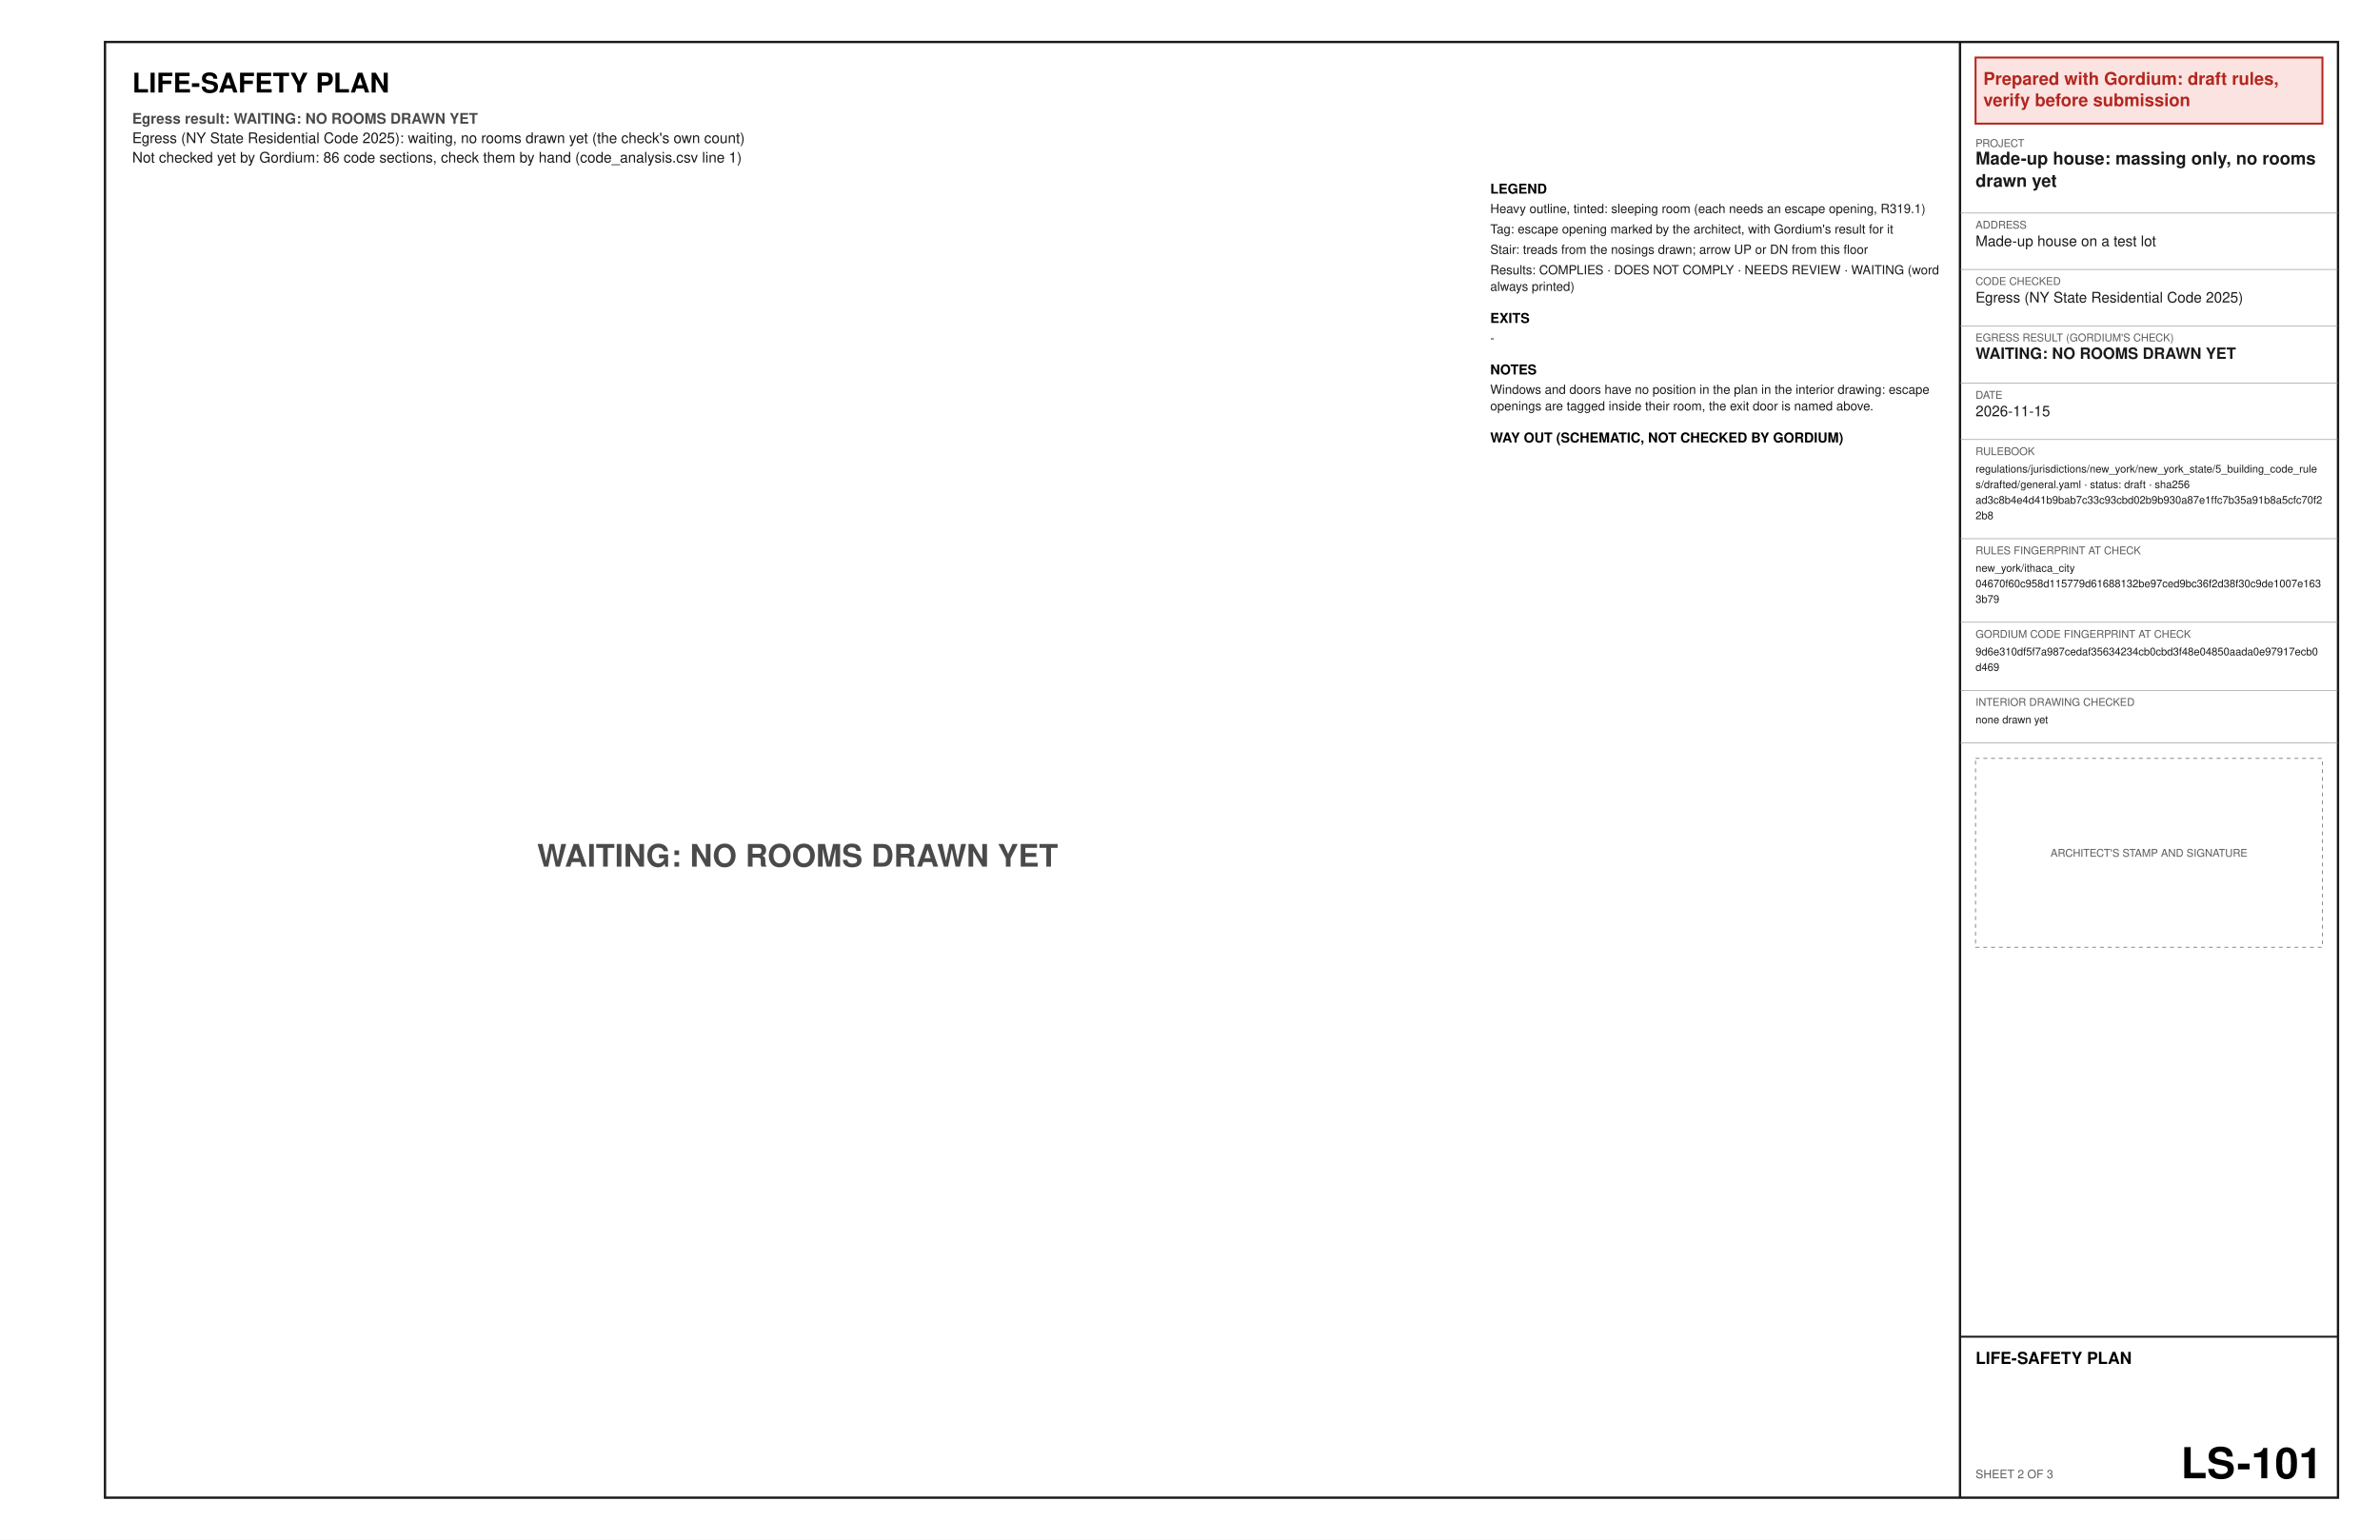
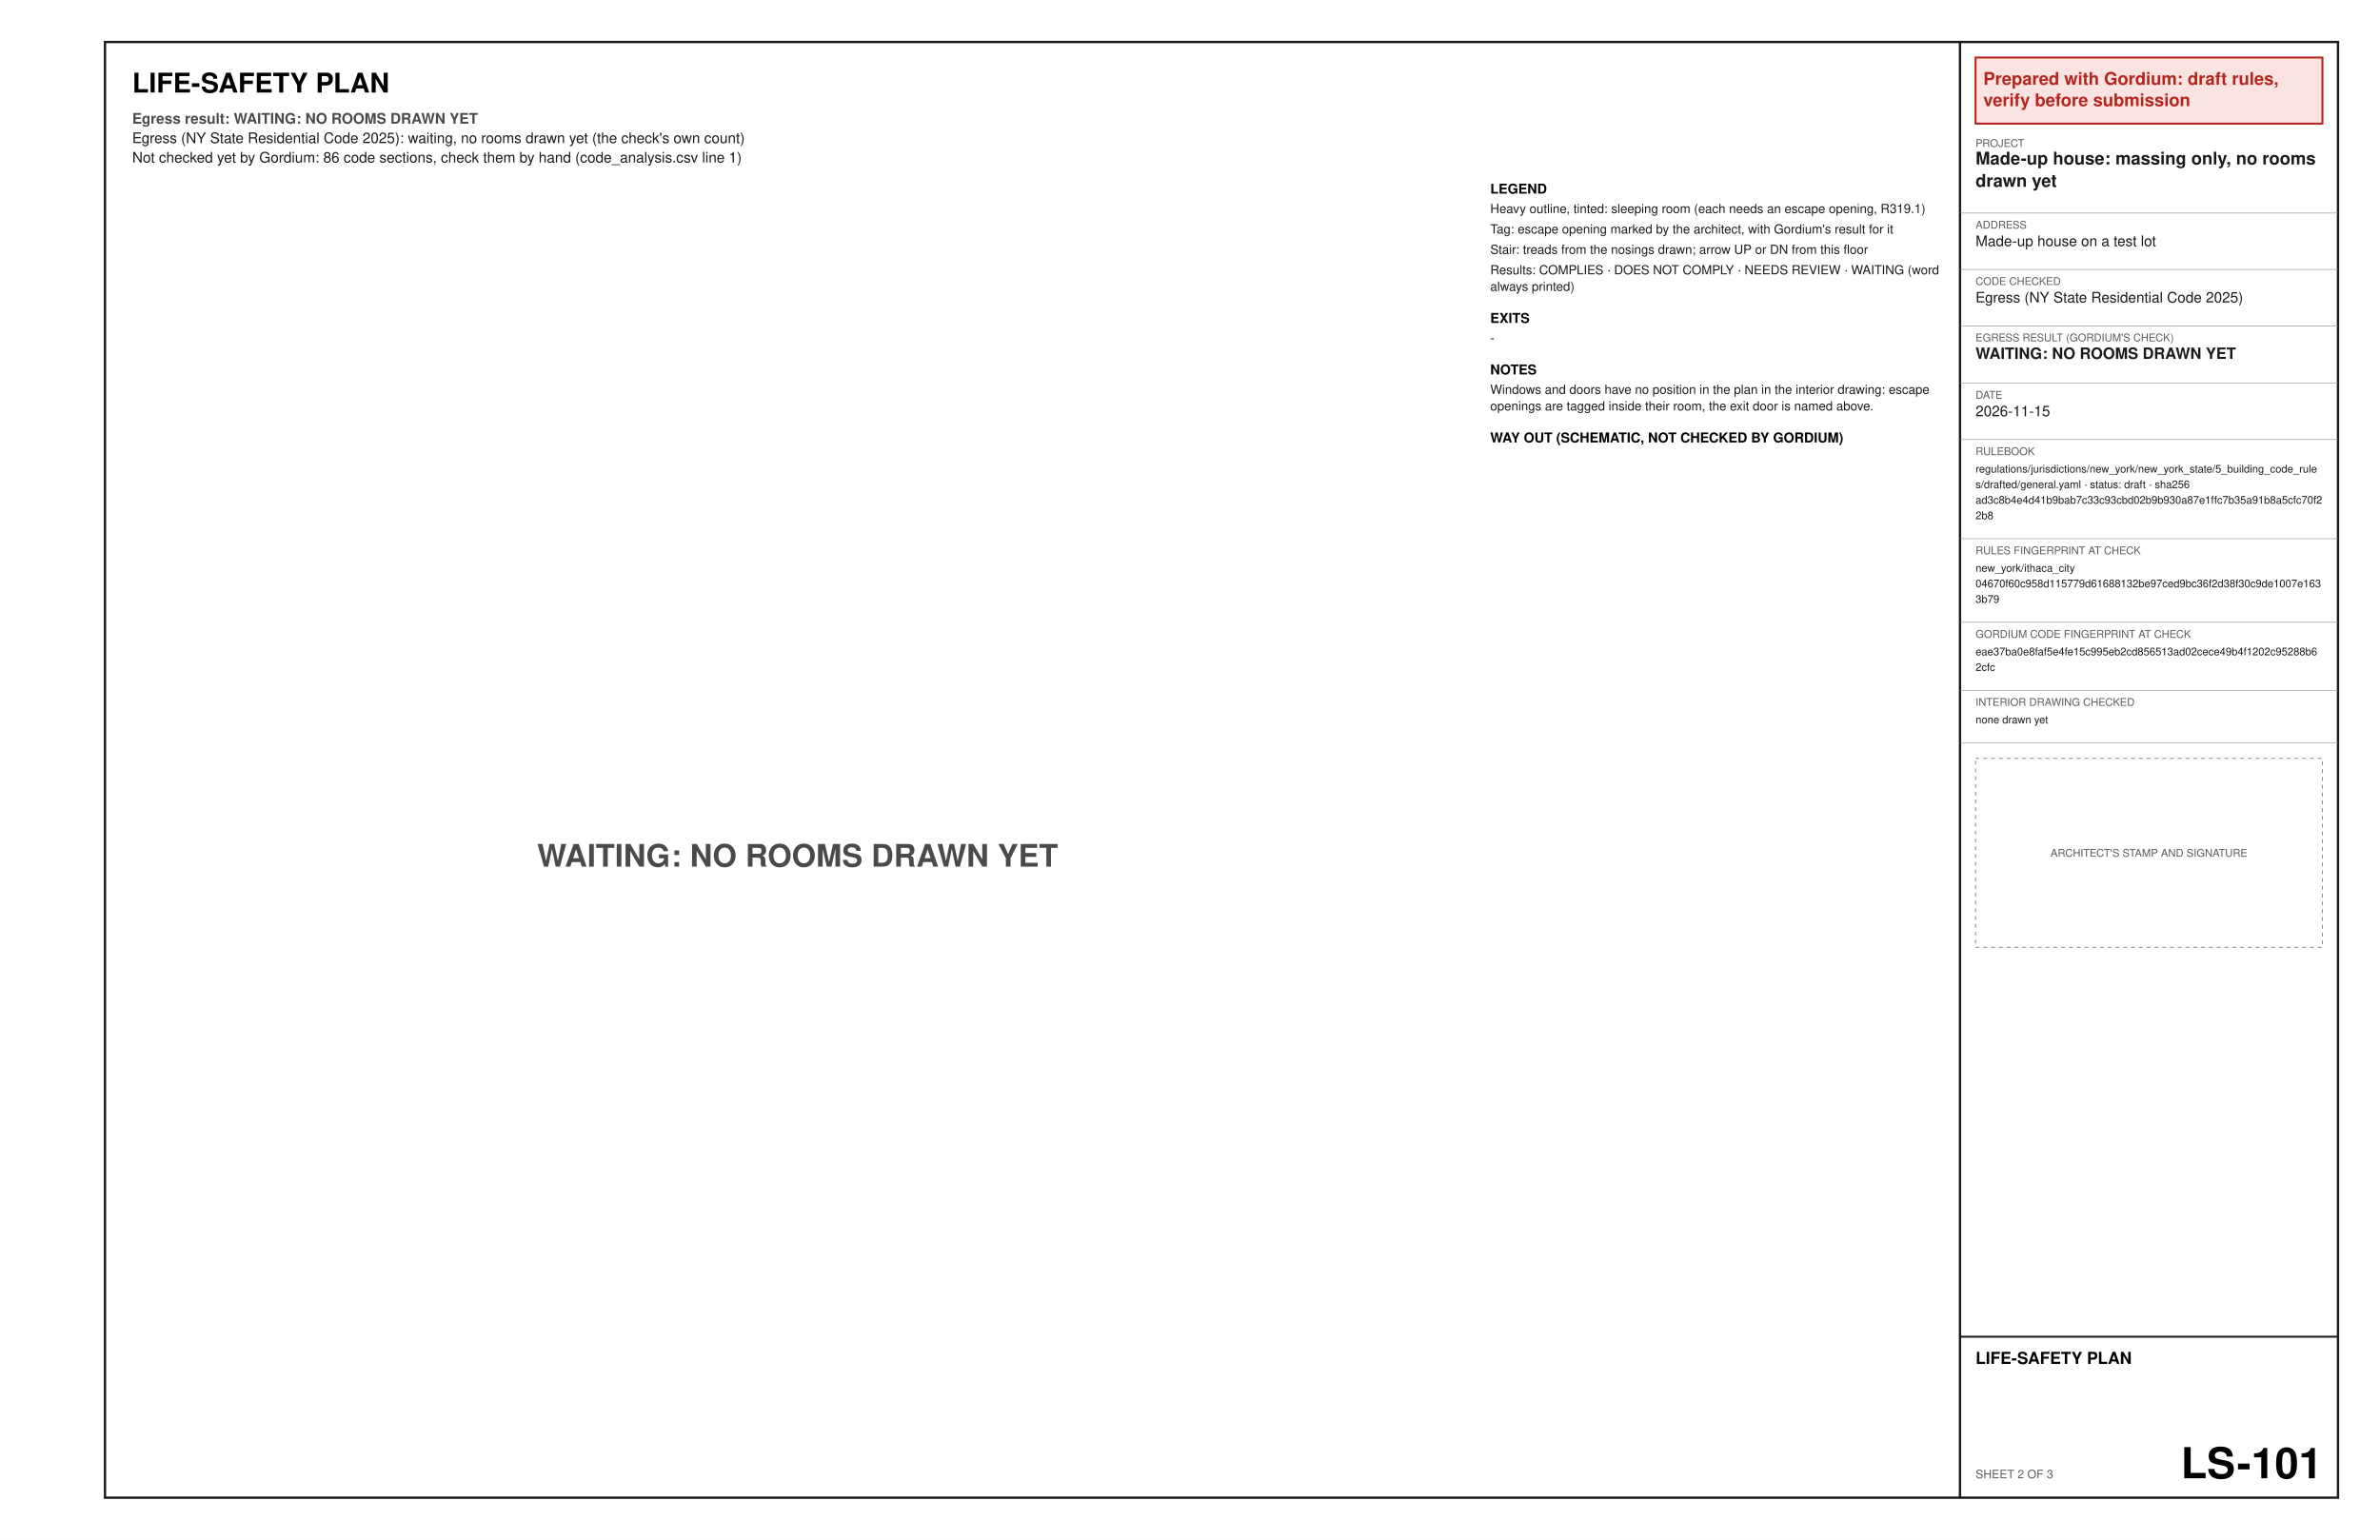
<svg xmlns="http://www.w3.org/2000/svg" width="17in" height="11in" viewBox="0 0 1224 792" font-family="Helvetica, Arial, sans-serif">
  <rect x="0" y="0" width="1224" height="792" fill="#ffffff" />
  <text x="68" y="47.6" font-size="14" font-weight="bold" text-anchor="start" fill="#000000" xml:space="preserve">LIFE-SAFETY PLAN</text>
  <text x="68" y="63.6" font-size="7.5" font-weight="bold" text-anchor="start" fill="#4a4a4a" xml:space="preserve">Egress result: WAITING: NO ROOMS DRAWN YET</text>
  <text x="68" y="73.6" font-size="7.5" text-anchor="start" fill="#1a1a1a" xml:space="preserve">Egress (NY State Residential Code 2025): waiting, no rooms drawn yet (the check's own count)</text>
  <text x="68" y="83.6" font-size="7.5" text-anchor="start" fill="#1a1a1a" xml:space="preserve">Not checked yet by Gordium: 86 code sections, check them by hand (code_analysis.csv line 1)</text>
  <text x="410.2" y="445.8" font-size="16" font-weight="bold" text-anchor="middle" fill="#4a4a4a" xml:space="preserve">WAITING: NO ROOMS DRAWN YET</text>
  <text x="766.4" y="99.6" font-size="7" font-weight="bold" text-anchor="start" fill="#000000" xml:space="preserve">LEGEND</text>
  <text x="766.4" y="109.6" font-size="6.5" text-anchor="start" fill="#1a1a1a" xml:space="preserve">Heavy outline, tinted: sleeping room (each needs an escape opening, R319.1)</text>
  <text x="766.4" y="120.1" font-size="6.5" text-anchor="start" fill="#1a1a1a" xml:space="preserve">Tag: escape opening marked by the architect, with Gordium's result for it</text>
  <text x="766.4" y="130.6" font-size="6.5" text-anchor="start" fill="#1a1a1a" xml:space="preserve">Stair: treads from the nosings drawn; arrow UP or DN from this floor</text>
  <text x="766.4" y="141.1" font-size="6.5" text-anchor="start" fill="#1a1a1a" xml:space="preserve">Results: COMPLIES · DOES NOT COMPLY · NEEDS REVIEW · WAITING (word</text>
  <text x="766.4" y="149.6" font-size="6.5" text-anchor="start" fill="#1a1a1a" xml:space="preserve">always printed)</text>
  <text x="766.4" y="166.1" font-size="7" font-weight="bold" text-anchor="start" fill="#000000" xml:space="preserve">EXITS</text>
  <text x="766.4" y="176.1" font-size="6.5" text-anchor="start" fill="#1a1a1a" xml:space="preserve">-</text>
  <text x="766.4" y="192.6" font-size="7" font-weight="bold" text-anchor="start" fill="#000000" xml:space="preserve">NOTES</text>
  <text x="766.4" y="202.6" font-size="6.5" text-anchor="start" fill="#1a1a1a" xml:space="preserve">Windows and doors have no position in the plan in the interior drawing: escape</text>
  <text x="766.4" y="211.1" font-size="6.5" text-anchor="start" fill="#1a1a1a" xml:space="preserve">openings are tagged inside their room, the exit door is named above.</text>
  <text x="766.4" y="227.6" font-size="7" font-weight="bold" text-anchor="start" fill="#000000" xml:space="preserve">WAY OUT (SCHEMATIC, NOT CHECKED BY GORDIUM)</text>
  <polygon points="54,21.6 1202.4,21.6 1202.4,770.4 54,770.4" fill="none" stroke="#1a1a1a" stroke-width="1.2" />
  <line x1="1008" y1="21.6" x2="1008" y2="770.4" stroke="#1a1a1a" stroke-width="1.2" />
  <polygon points="1016,29.6 1194.4,29.6 1194.4,63.6 1016,63.6" fill="#fbe3e1" stroke="#b3261e" stroke-width="1" />
  <text x="1020" y="43.6" font-size="9" font-weight="bold" text-anchor="start" fill="#b3261e" xml:space="preserve">Prepared with Gordium: draft rules,</text>
  <text x="1020" y="54.6" font-size="9" font-weight="bold" text-anchor="start" fill="#b3261e" xml:space="preserve">verify before submission</text>
  <text x="1016" y="75.6" font-size="5.5" text-anchor="start" fill="#5a5a5a" xml:space="preserve">PROJECT</text>
  <text x="1016" y="84.6" font-size="9" font-weight="bold" text-anchor="start" fill="#1a1a1a" xml:space="preserve">Made-up house: massing only, no rooms</text>
  <text x="1016" y="96.1" font-size="9" font-weight="bold" text-anchor="start" fill="#1a1a1a" xml:space="preserve">drawn yet</text>
  <line x1="1008" y1="109.6" x2="1202.4" y2="109.6" stroke="#8c8c8c" stroke-width="0.3" />
  <text x="1016" y="117.6" font-size="5.5" text-anchor="start" fill="#5a5a5a" xml:space="preserve">ADDRESS</text>
  <text x="1016" y="126.6" font-size="7.5" text-anchor="start" fill="#1a1a1a" xml:space="preserve">Made-up house on a test lot</text>
  <line x1="1008" y1="138.6" x2="1202.4" y2="138.6" stroke="#8c8c8c" stroke-width="0.3" />
  <text x="1016" y="146.6" font-size="5.5" text-anchor="start" fill="#5a5a5a" xml:space="preserve">CODE CHECKED</text>
  <text x="1016" y="155.6" font-size="7.5" text-anchor="start" fill="#1a1a1a" xml:space="preserve">Egress (NY State Residential Code 2025)</text>
  <line x1="1008" y1="167.6" x2="1202.4" y2="167.6" stroke="#8c8c8c" stroke-width="0.3" />
  <text x="1016" y="175.6" font-size="5.5" text-anchor="start" fill="#5a5a5a" xml:space="preserve">EGRESS RESULT (GORDIUM'S CHECK)</text>
  <text x="1016" y="184.6" font-size="8" font-weight="bold" text-anchor="start" fill="#1a1a1a" xml:space="preserve">WAITING: NO ROOMS DRAWN YET</text>
  <line x1="1008" y1="197.1" x2="1202.4" y2="197.1" stroke="#8c8c8c" stroke-width="0.3" />
  <text x="1016" y="205.1" font-size="5.5" text-anchor="start" fill="#5a5a5a" xml:space="preserve">DATE</text>
  <text x="1016" y="214.1" font-size="7.5" text-anchor="start" fill="#1a1a1a" xml:space="preserve">2026-11-15</text>
  <line x1="1008" y1="226.1" x2="1202.4" y2="226.1" stroke="#8c8c8c" stroke-width="0.3" />
  <text x="1016" y="234.1" font-size="5.5" text-anchor="start" fill="#5a5a5a" xml:space="preserve">RULEBOOK</text>
  <text x="1016" y="243.1" font-size="5.5" text-anchor="start" fill="#1a1a1a" xml:space="preserve">regulations/jurisdictions/new_york/new_york_state/5_building_code_rule</text>
  <text x="1016" y="251.1" font-size="5.5" text-anchor="start" fill="#1a1a1a" xml:space="preserve">s/drafted/general.yaml · status: draft · sha256</text>
  <text x="1016" y="259.1" font-size="5.5" text-anchor="start" fill="#1a1a1a" xml:space="preserve">ad3c8b4e4d41b9bab7c33c93cbd02b9b930a87e1ffc7b35a91b8a5cfc70f2</text>
  <text x="1016" y="267.1" font-size="5.5" text-anchor="start" fill="#1a1a1a" xml:space="preserve">2b8</text>
  <line x1="1008" y1="277.1" x2="1202.4" y2="277.1" stroke="#8c8c8c" stroke-width="0.3" />
  <text x="1016" y="285.1" font-size="5.5" text-anchor="start" fill="#5a5a5a" xml:space="preserve">RULES FINGERPRINT AT CHECK</text>
  <text x="1016" y="294.1" font-size="5.5" text-anchor="start" fill="#1a1a1a" xml:space="preserve">new_york/ithaca_city</text>
  <text x="1016" y="302.1" font-size="5.5" text-anchor="start" fill="#1a1a1a" xml:space="preserve">04670f60c958d115779d61688132be97ced9bc36f2d38f30c9de1007e163</text>
  <text x="1016" y="310.1" font-size="5.5" text-anchor="start" fill="#1a1a1a" xml:space="preserve">3b79</text>
  <line x1="1008" y1="320.1" x2="1202.4" y2="320.1" stroke="#8c8c8c" stroke-width="0.3" />
  <text x="1016" y="328.1" font-size="5.5" text-anchor="start" fill="#5a5a5a" xml:space="preserve">GORDIUM CODE FINGERPRINT AT CHECK</text>
-   <text x="1016" y="337.1" font-size="5.5" text-anchor="start" fill="#1a1a1a" xml:space="preserve">9d6e310df5f7a987cedaf35634234cb0cbd3f48e04850aada0e97917ecb0</text>
-   <text x="1016" y="345.1" font-size="5.5" text-anchor="start" fill="#1a1a1a" xml:space="preserve">d469</text>
+   <text x="1016" y="337.1" font-size="5.5" text-anchor="start" fill="#1a1a1a" xml:space="preserve">eae37ba0e8faf5e4fe15c995eb2cd856513ad02cece49b4f1202c95288b6</text>
+   <text x="1016" y="345.1" font-size="5.5" text-anchor="start" fill="#1a1a1a" xml:space="preserve">2cfc</text>
  <line x1="1008" y1="355.1" x2="1202.4" y2="355.1" stroke="#8c8c8c" stroke-width="0.3" />
  <text x="1016" y="363.1" font-size="5.5" text-anchor="start" fill="#5a5a5a" xml:space="preserve">INTERIOR DRAWING CHECKED</text>
  <text x="1016" y="372.1" font-size="5.5" text-anchor="start" fill="#1a1a1a" xml:space="preserve">none drawn yet</text>
  <line x1="1008" y1="382.1" x2="1202.4" y2="382.1" stroke="#8c8c8c" stroke-width="0.3" />
  <polygon points="1016,390.1 1194.4,390.1 1194.4,487.3 1016,487.3" fill="none" stroke="#8c8c8c" stroke-width="0.5" stroke-dasharray="2 2" />
  <text x="1105.2" y="440.7" font-size="5.5" text-anchor="middle" fill="#5a5a5a" xml:space="preserve">ARCHITECT'S STAMP AND SIGNATURE</text>
  <line x1="1008" y1="687.6" x2="1202.4" y2="687.6" stroke="#1a1a1a" stroke-width="1" />
  <text x="1016" y="701.6" font-size="8.5" font-weight="bold" text-anchor="start" fill="#000000" xml:space="preserve">LIFE-SAFETY PLAN</text>
  <text x="1016" y="760.4" font-size="6" text-anchor="start" fill="#5a5a5a" xml:space="preserve">SHEET 2 OF 3</text>
  <text x="1194.4" y="760.4" font-size="22" font-weight="bold" text-anchor="end" fill="#000000" xml:space="preserve">LS-101</text>
</svg>
